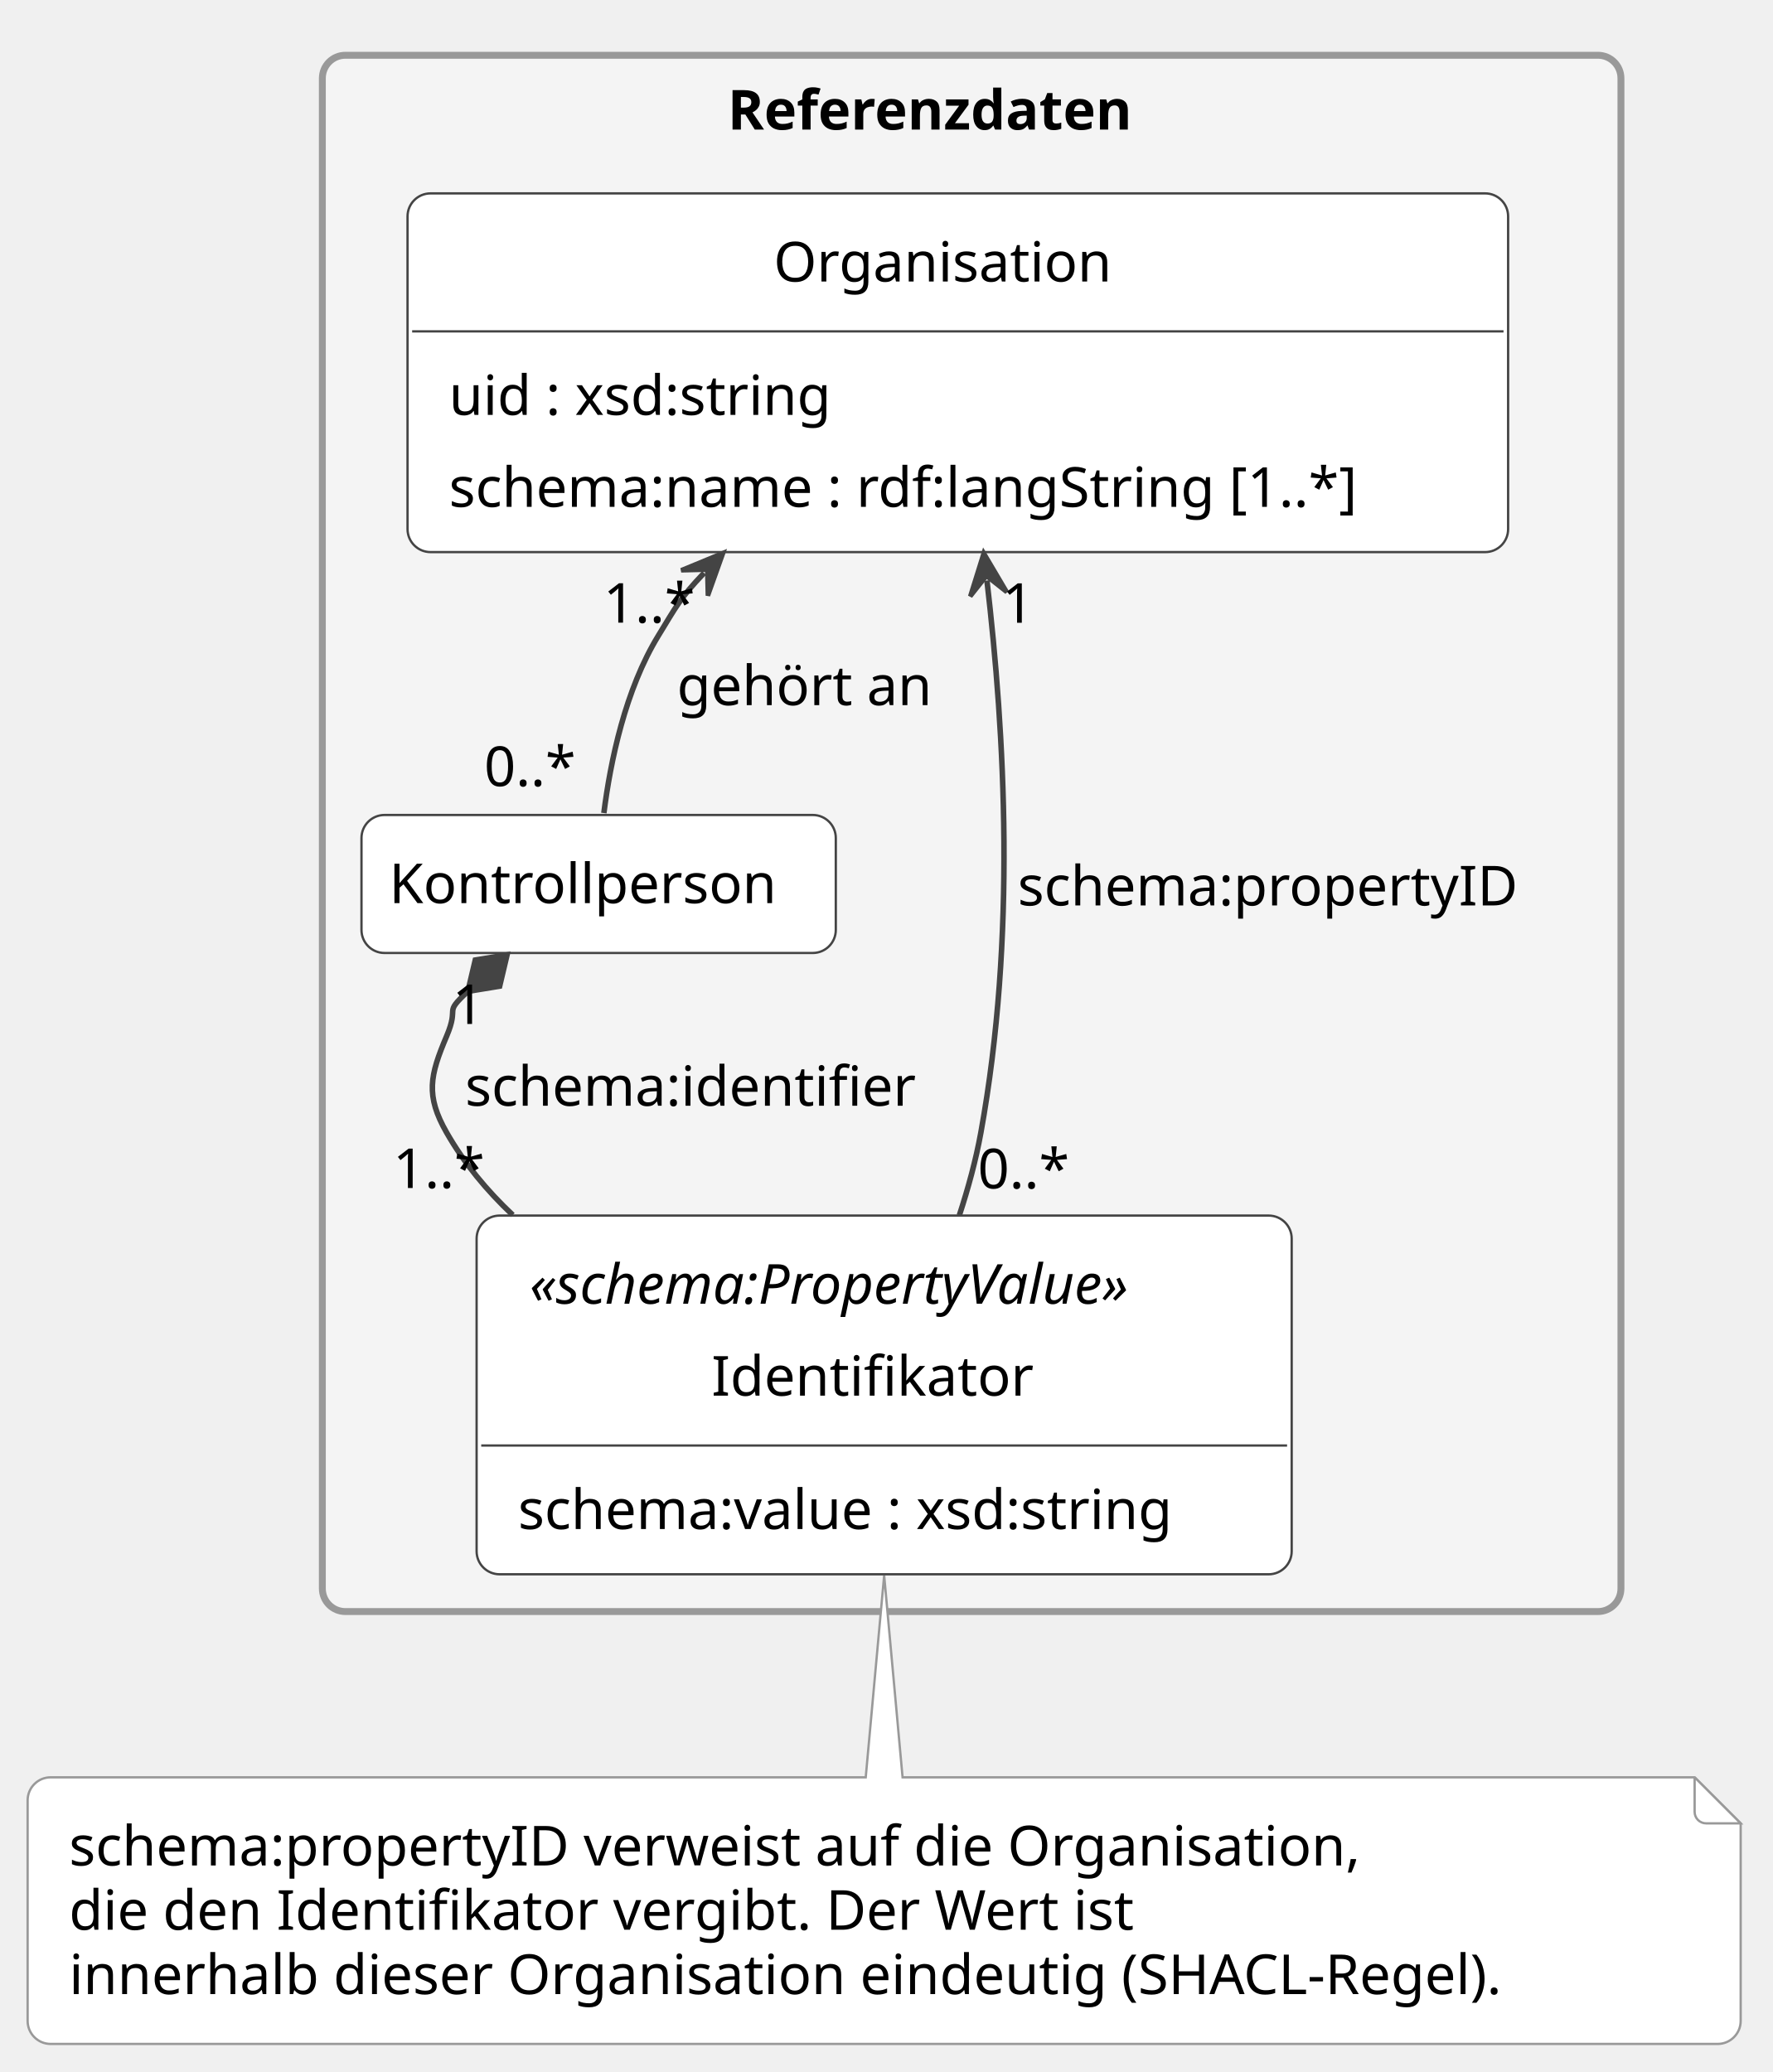
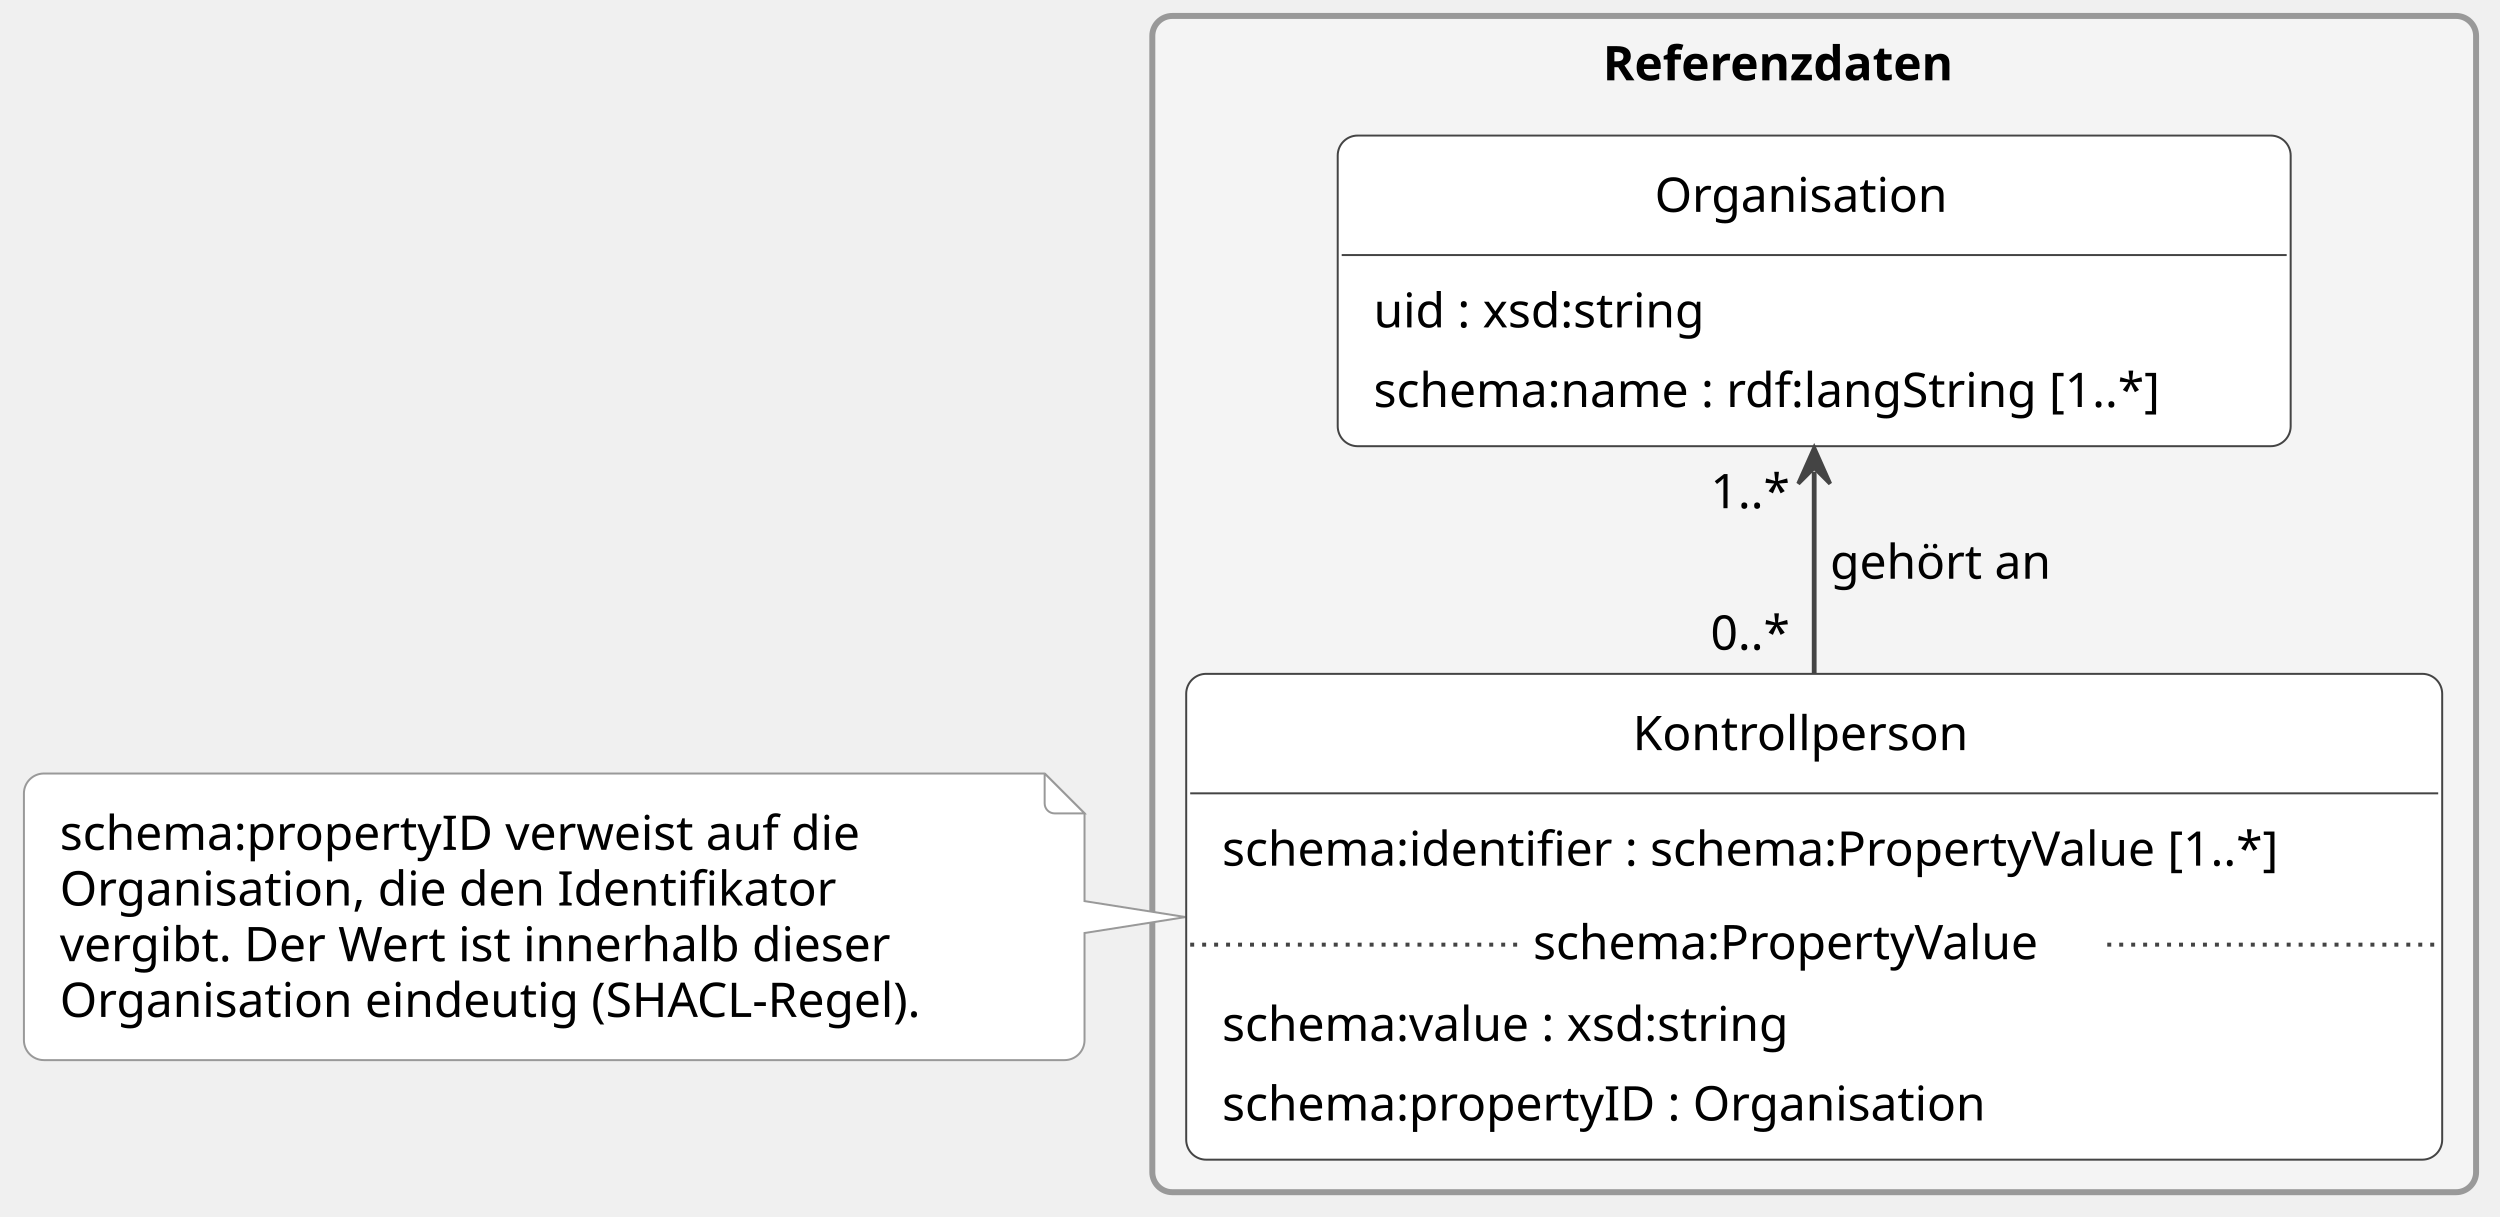
- <svg xmlns="http://www.w3.org/2000/svg" contentStyleType="text/css" height="450px" preserveAspectRatio="none" style="width:385px;height:450px;background:#FFFFFF;" version="1.1" viewBox="0 0 385 450" width="385px" zoomAndPan="magnify">
+ <svg xmlns="http://www.w3.org/2000/svg" contentStyleType="text/css" height="305px" preserveAspectRatio="none" style="width:627px;height:305px;background:#FFFFFF;" version="1.1" viewBox="0 0 627 305" width="627px" zoomAndPan="magnify">
  <defs />
  <g>
    <g id="cluster_REF">
-       <rect fill="#F4F4F4" height="338" rx="5" ry="5" style="stroke:#999999;stroke-width:1.5;" width="282" x="70" y="12" />
-       <text fill="#000000" font-family="sans-serif" font-size="12" font-weight="bold" lengthAdjust="spacing" textLength="106" x="158" y="28.139">Referenzdaten</text>
+       <rect fill="#F4F4F4" height="295" rx="5" ry="5" style="stroke:#999999;stroke-width:1.5;" width="332" x="289" y="4" />
+       <text fill="#000000" font-family="sans-serif" font-size="12" font-weight="bold" lengthAdjust="spacing" textLength="106" x="402" y="20.139">Referenzdaten</text>
    </g>
-     <g id="elem_GMN11">
-       <path d="M6,391 L6,438.906 A5,5 0 0 0 11,443.906 L373,443.906 A5,5 0 0 0 378,438.906 L378,396 L368,386 L196,386 L192,342.164 L188,386 L11,386 A5,5 0 0 0 6,391 " fill="#FFFFFF" style="stroke:#999999;stroke-width:0.5;" />
-       <path d="M368,386 L368,393.5 A2.5,2.5 0 0 0 370.5,396 L378,396 L368,386 " fill="#FFFFFF" style="stroke:#999999;stroke-width:0.5;" />
-       <text fill="#000000" font-family="sans-serif" font-size="12" lengthAdjust="spacing" textLength="308" x="15" y="405.139">schema:propertyID verweist auf die Organisation,</text>
-       <text fill="#000000" font-family="sans-serif" font-size="12" lengthAdjust="spacing" textLength="255" x="15" y="419.107">die den Identifikator vergibt. Der Wert ist</text>
-       <text fill="#000000" font-family="sans-serif" font-size="12" lengthAdjust="spacing" textLength="345" x="15" y="433.076">innerhalb dieser Organisation eindeutig (SHACL-Regel).</text>
+     <g id="elem_GMN7">
+       <path d="M6,199 L6,260.875 A5,5 0 0 0 11,265.875 L267,265.875 A5,5 0 0 0 272,260.875 L272,234 L297.334,230 L272,226 L272,204 L262,194 L11,194 A5,5 0 0 0 6,199 " fill="#FFFFFF" style="stroke:#999999;stroke-width:0.5;" />
+       <path d="M262,194 L262,201.5 A2.5,2.5 0 0 0 264.5,204 L272,204 L262,194 " fill="#FFFFFF" style="stroke:#999999;stroke-width:0.5;" />
+       <text fill="#000000" font-family="sans-serif" font-size="12" lengthAdjust="spacing" textLength="220" x="15" y="213.139">schema:propertyID verweist auf die</text>
+       <text fill="#000000" font-family="sans-serif" font-size="12" lengthAdjust="spacing" textLength="214" x="15" y="227.107">Organisation, die den Identifikator</text>
+       <text fill="#000000" font-family="sans-serif" font-size="12" lengthAdjust="spacing" textLength="231" x="15" y="241.076">vergibt. Der Wert ist innerhalb dieser</text>
+       <text fill="#000000" font-family="sans-serif" font-size="12" lengthAdjust="spacing" textLength="239" x="15" y="255.045">Organisation eindeutig (SHACL-Regel).</text>
    </g>
    <g id="elem_ORG">
-       <rect codeLine="22" fill="#FFFFFF" height="77.906" id="ORG" rx="5" ry="5" style="stroke:#444444;stroke-width:0.5;" width="239" x="88.5" y="42" />
-       <text fill="#000000" font-family="sans-serif" font-size="12" lengthAdjust="spacing" textLength="80" x="168" y="61.139">Organisation</text>
-       <line style="stroke:#444444;stroke-width:0.5;" x1="89.5" x2="326.5" y1="71.969" y2="71.969" />
-       <text fill="#000000" font-family="sans-serif" font-size="12" lengthAdjust="spacing" textLength="92" x="97.5" y="90.107">uid : xsd:string</text>
-       <text fill="#000000" font-family="sans-serif" font-size="12" lengthAdjust="spacing" textLength="221" x="97.5" y="110.076">schema:name : rdf:langString [1..*]</text>
+       <rect codeLine="22" fill="#FFFFFF" height="77.906" id="ORG" rx="5" ry="5" style="stroke:#444444;stroke-width:0.5;" width="239" x="335.5" y="34" />
+       <text fill="#000000" font-family="sans-serif" font-size="12" lengthAdjust="spacing" textLength="80" x="415" y="53.139">Organisation</text>
+       <line style="stroke:#444444;stroke-width:0.5;" x1="336.5" x2="573.5" y1="63.969" y2="63.969" />
+       <text fill="#000000" font-family="sans-serif" font-size="12" lengthAdjust="spacing" textLength="92" x="344.5" y="82.107">uid : xsd:string</text>
+       <text fill="#000000" font-family="sans-serif" font-size="12" lengthAdjust="spacing" textLength="221" x="344.5" y="102.076">schema:name : rdf:langString [1..*]</text>
    </g>
    <g id="elem_PER">
-       <rect codeLine="26" fill="#FFFFFF" height="29.969" id="PER" rx="5" ry="5" style="stroke:#444444;stroke-width:0.5;" width="103" x="78.5" y="177" />
-       <text fill="#000000" font-family="sans-serif" font-size="12" lengthAdjust="spacing" textLength="91" x="84.5" y="196.139">Kontrollperson</text>
+       <rect codeLine="26" fill="#FFFFFF" height="121.844" id="PER" rx="5" ry="5" style="stroke:#444444;stroke-width:0.5;" width="315" x="297.5" y="169" />
+       <text fill="#000000" font-family="sans-serif" font-size="12" lengthAdjust="spacing" textLength="91" x="409.5" y="188.139">Kontrollperson</text>
+       <line style="stroke:#444444;stroke-width:0.5;" x1="298.5" x2="611.5" y1="198.969" y2="198.969" />
+       <text fill="#000000" font-family="sans-serif" font-size="12" lengthAdjust="spacing" textLength="297" x="306.5" y="217.107">schema:identifier : schema:PropertyValue [1..*]</text>
+       <text fill="#000000" font-family="sans-serif" font-size="12" lengthAdjust="spacing" textLength="159" x="306.5" y="261.045">schema:value : xsd:string</text>
+       <text fill="#000000" font-family="sans-serif" font-size="12" lengthAdjust="spacing" textLength="210" x="306.5" y="281.014">schema:propertyID : Organisation</text>
+       <line style="stroke:#444444;stroke-width:1.0;stroke-dasharray:1.0,2.0;" x1="298.5" x2="381.5" y1="236.922" y2="236.922" />
+       <text fill="#000000" font-family="sans-serif" font-size="12" lengthAdjust="spacing" textLength="141" x="384.5" y="240.576">schema:PropertyValue</text>
+       <line style="stroke:#444444;stroke-width:1.0;stroke-dasharray:1.0,2.0;" x1="528.5" x2="611.5" y1="236.922" y2="236.922" />
    </g>
-     <g id="elem_PID">
-       <rect codeLine="27" fill="#FFFFFF" height="77.906" id="PID" rx="5" ry="5" style="stroke:#444444;stroke-width:0.5;" width="177" x="103.5" y="264" />
-       <text fill="#000000" font-family="sans-serif" font-size="12" font-style="italic" lengthAdjust="spacing" textLength="154" x="115" y="283.139">«schema:PropertyValue»</text>
-       <text fill="#000000" font-family="sans-serif" font-size="12" lengthAdjust="spacing" textLength="75" x="154.5" y="303.107">Identifikator</text>
-       <line style="stroke:#444444;stroke-width:0.5;" x1="104.5" x2="279.5" y1="313.938" y2="313.938" />
-       <text fill="#000000" font-family="sans-serif" font-size="12" lengthAdjust="spacing" textLength="159" x="112.5" y="332.076">schema:value : xsd:string</text>
-     </g>
-     <polygon fill="#444444" points="157.033,120.093,147.93,123.852,153.585,123.714,153.724,129.369,157.033,120.093" style="stroke:#444444;stroke-width:1.0;" />
-     <path d="M152.896,124.438 C147.608,129.991 146.893,131.651 143,138 C135.769,149.792 132.558,165.372 131.133,176.584 " fill="none" style="stroke:#444444;stroke-width:1.2;" />
-     <text fill="#000000" font-family="sans-serif" font-size="12" lengthAdjust="spacing" textLength="62" x="147" y="153.139">gehört an</text>
-     <text fill="#000000" font-family="sans-serif" font-size="12" lengthAdjust="spacing" textLength="22" x="105.133" y="170.723">0..*</text>
-     <text fill="#000000" font-family="sans-serif" font-size="12" lengthAdjust="spacing" textLength="22" x="131.033" y="135.231">1..*</text>
-     <polygon fill="#444444" points="110.246,207.248,103.13,208.413,101.468,215.43,108.585,214.265,110.246,207.248" style="stroke:#444444;stroke-width:1.0;" />
-     <path d="M101.468,215.43 C96.151,220.387 99.862,218.239 97,225 C93.362,233.595 92.37,237.896 97,246 C100.799,252.649 105.73,258.588 111.347,263.876 " fill="none" style="stroke:#444444;stroke-width:1.2;" />
-     <text fill="#000000" font-family="sans-serif" font-size="12" lengthAdjust="spacing" textLength="108" x="101" y="240.139">schema:identifier</text>
-     <text fill="#000000" font-family="sans-serif" font-size="12" lengthAdjust="spacing" textLength="22" x="85.347" y="258.014">1..*</text>
-     <text fill="#000000" font-family="sans-serif" font-size="12" lengthAdjust="spacing" textLength="8" x="98.246" y="222.386">1</text>
-     <polygon fill="#444444" points="213.63,120.114,210.695,129.516,214.207,125.081,218.641,128.593,213.63,120.114" style="stroke:#444444;stroke-width:1.0;" />
-     <path d="M214.322,126.074 C218.206,159.529 220.725,203.397 213,246 C211.925,251.926 210.26,258.041 208.326,263.955 " fill="none" style="stroke:#444444;stroke-width:1.2;" />
-     <text fill="#000000" font-family="sans-serif" font-size="12" lengthAdjust="spacing" textLength="118" x="221" y="196.639">schema:propertyID</text>
-     <text fill="#000000" font-family="sans-serif" font-size="12" lengthAdjust="spacing" textLength="22" x="212.326" y="258.094">0..*</text>
-     <text fill="#000000" font-family="sans-serif" font-size="12" lengthAdjust="spacing" textLength="8" x="217.63" y="135.253">1</text>
+     <polygon fill="#444444" points="455,112.315,451,121.315,455,117.315,459,121.315,455,112.315" style="stroke:#444444;stroke-width:1.0;" />
+     <path d="M455,118.315 C455,135.348 455,149.808 455,168.806 " fill="none" style="stroke:#444444;stroke-width:1.2;" />
+     <text fill="#000000" font-family="sans-serif" font-size="12" lengthAdjust="spacing" textLength="62" x="459" y="145.139">gehört an</text>
+     <text fill="#000000" font-family="sans-serif" font-size="12" lengthAdjust="spacing" textLength="22" x="429" y="162.945">0..*</text>
+     <text fill="#000000" font-family="sans-serif" font-size="12" lengthAdjust="spacing" textLength="22" x="429" y="127.453">1..*</text>
  </g>
</svg>
